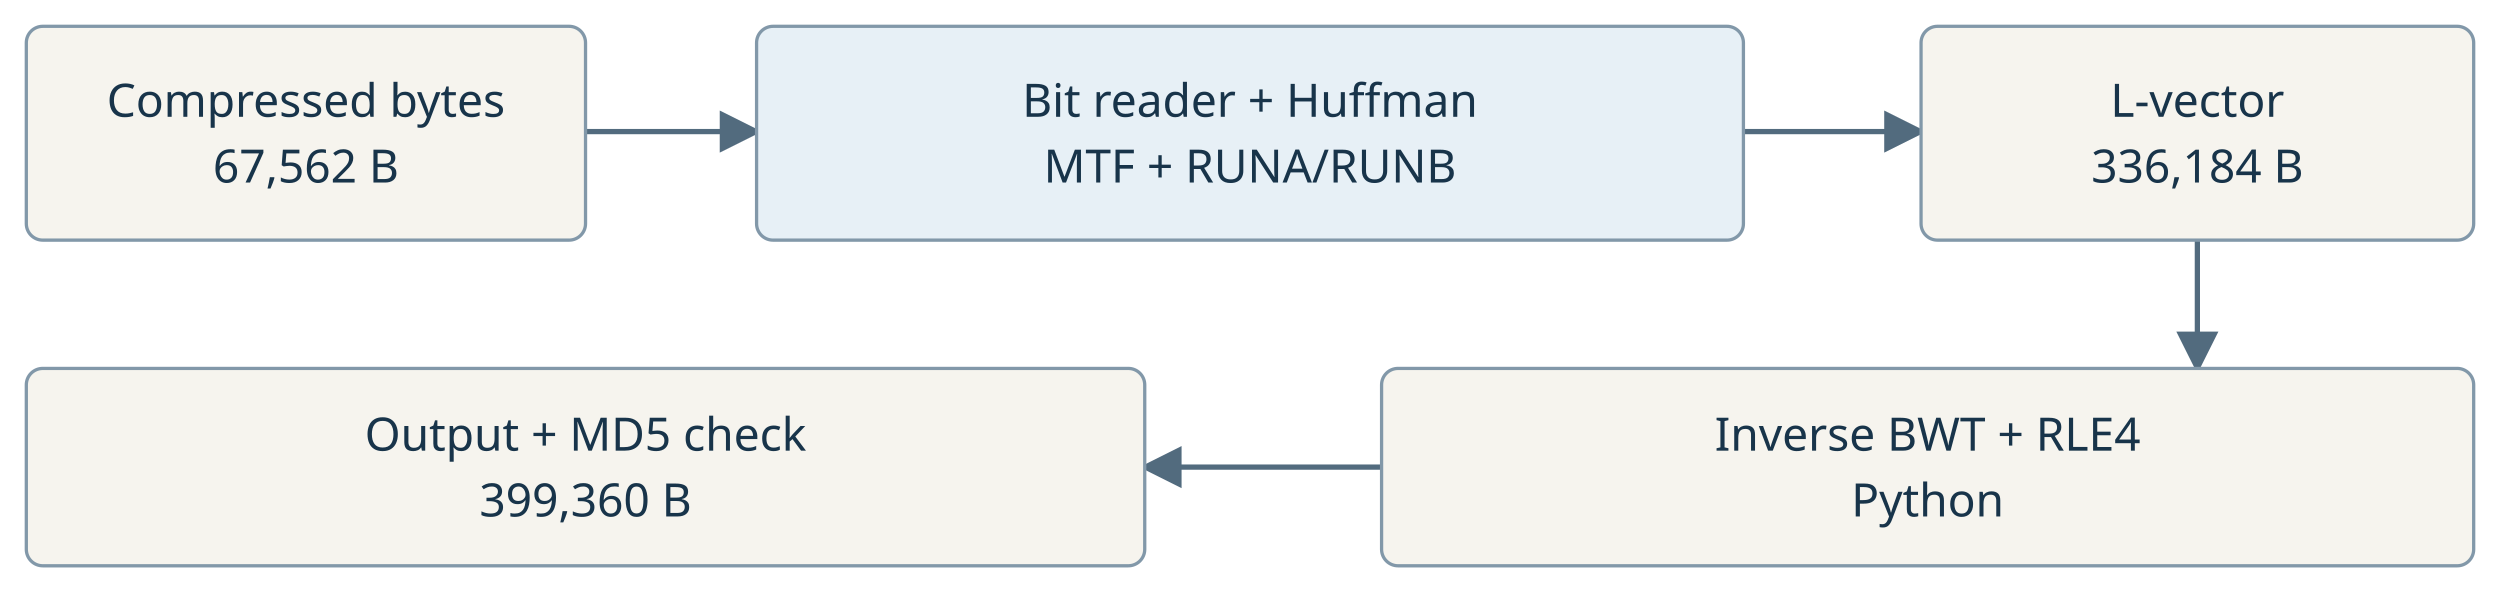
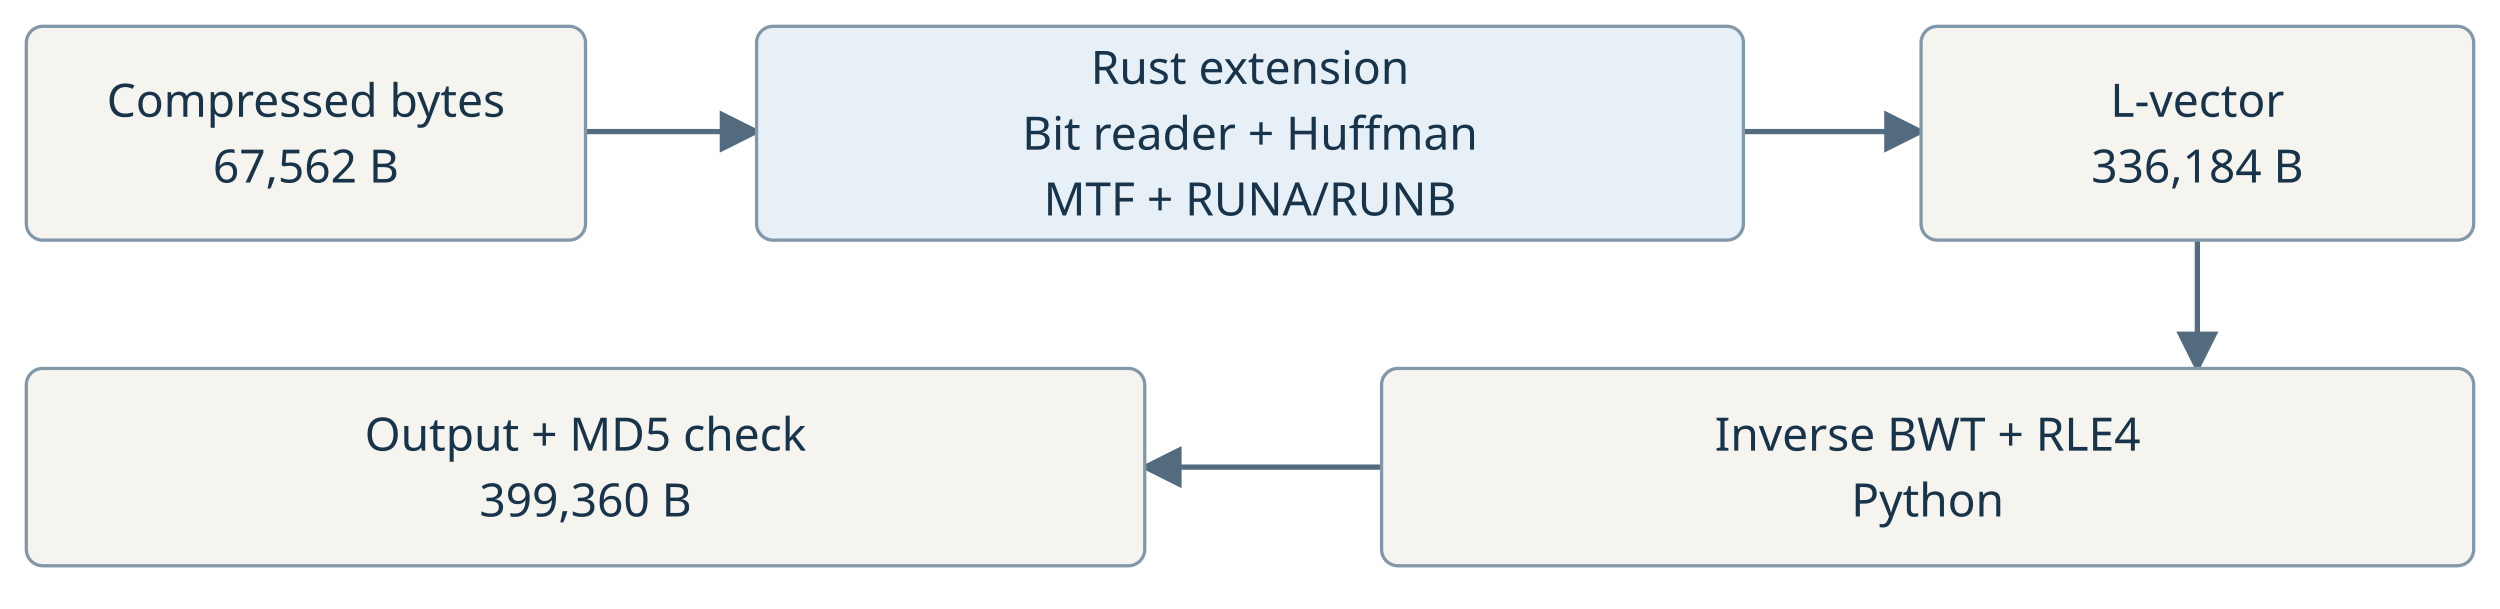
<svg xmlns="http://www.w3.org/2000/svg" viewBox="0 0 760 185">
  <defs>
    <marker id="a" markerWidth="8" markerHeight="8" refX="7" refY="4" orient="auto">
      <path d="M0 0L8 4L0 8Z" fill="#526b7e" />
    </marker>
  </defs>
  <path d="M178 40H230" fill="none" stroke="#526b7e" stroke-width="1.6" marker-end="url(#a)" />
  <path d="M530 40H584" fill="none" stroke="#526b7e" stroke-width="1.6" marker-end="url(#a)" />
  <path d="M668 73V112" fill="none" stroke="#526b7e" stroke-width="1.6" marker-end="url(#a)" />
  <path d="M420 142H348" fill="none" stroke="#526b7e" stroke-width="1.6" marker-end="url(#a)" />
  <rect x="8" y="8" width="170" height="65" rx="5" fill="#f6f4ee" stroke="#8298a9" />
  <text x="93.0" y="35.5" text-anchor="middle" font-family="sans-serif" font-size="14" fill="#18344a">Compressed bytes</text>
  <text x="93.0" y="55.5" text-anchor="middle" font-family="sans-serif" font-size="14" fill="#18344a">67,562 B</text>
  <rect x="230" y="8" width="300" height="65" rx="5" fill="#e7f0f6" stroke="#8298a9" />
-   <text x="380.0" y="35.5" text-anchor="middle" font-family="sans-serif" font-size="14" fill="#18344a">Bit reader + Huffman</text>
-   <text x="380.0" y="55.5" text-anchor="middle" font-family="sans-serif" font-size="14" fill="#18344a">MTF + RUNA/RUNB</text>
+   <text x="380.0" y="25.5" text-anchor="middle" font-family="sans-serif" font-size="14" fill="#18344a">Rust extension</text>
+   <text x="380.0" y="45.5" text-anchor="middle" font-family="sans-serif" font-size="14" fill="#18344a">Bit reader + Huffman</text>
+   <text x="380.0" y="65.5" text-anchor="middle" font-family="sans-serif" font-size="14" fill="#18344a">MTF + RUNA/RUNB</text>
  <rect x="584" y="8" width="168" height="65" rx="5" fill="#f6f4ee" stroke="#8298a9" />
  <text x="668.0" y="35.5" text-anchor="middle" font-family="sans-serif" font-size="14" fill="#18344a">L-vector</text>
  <text x="668.0" y="55.5" text-anchor="middle" font-family="sans-serif" font-size="14" fill="#18344a">336,184 B</text>
  <rect x="420" y="112" width="332" height="60" rx="5" fill="#f6f4ee" stroke="#8298a9" />
  <text x="586.0" y="137.0" text-anchor="middle" font-family="sans-serif" font-size="14" fill="#18344a">Inverse BWT + RLE4</text>
  <text x="586.0" y="157.0" text-anchor="middle" font-family="sans-serif" font-size="14" fill="#18344a">Python</text>
  <rect x="8" y="112" width="340" height="60" rx="5" fill="#f6f4ee" stroke="#8298a9" />
  <text x="178.0" y="137.0" text-anchor="middle" font-family="sans-serif" font-size="14" fill="#18344a">Output + MD5 check</text>
  <text x="178.0" y="157.0" text-anchor="middle" font-family="sans-serif" font-size="14" fill="#18344a">399,360 B</text>
</svg>
